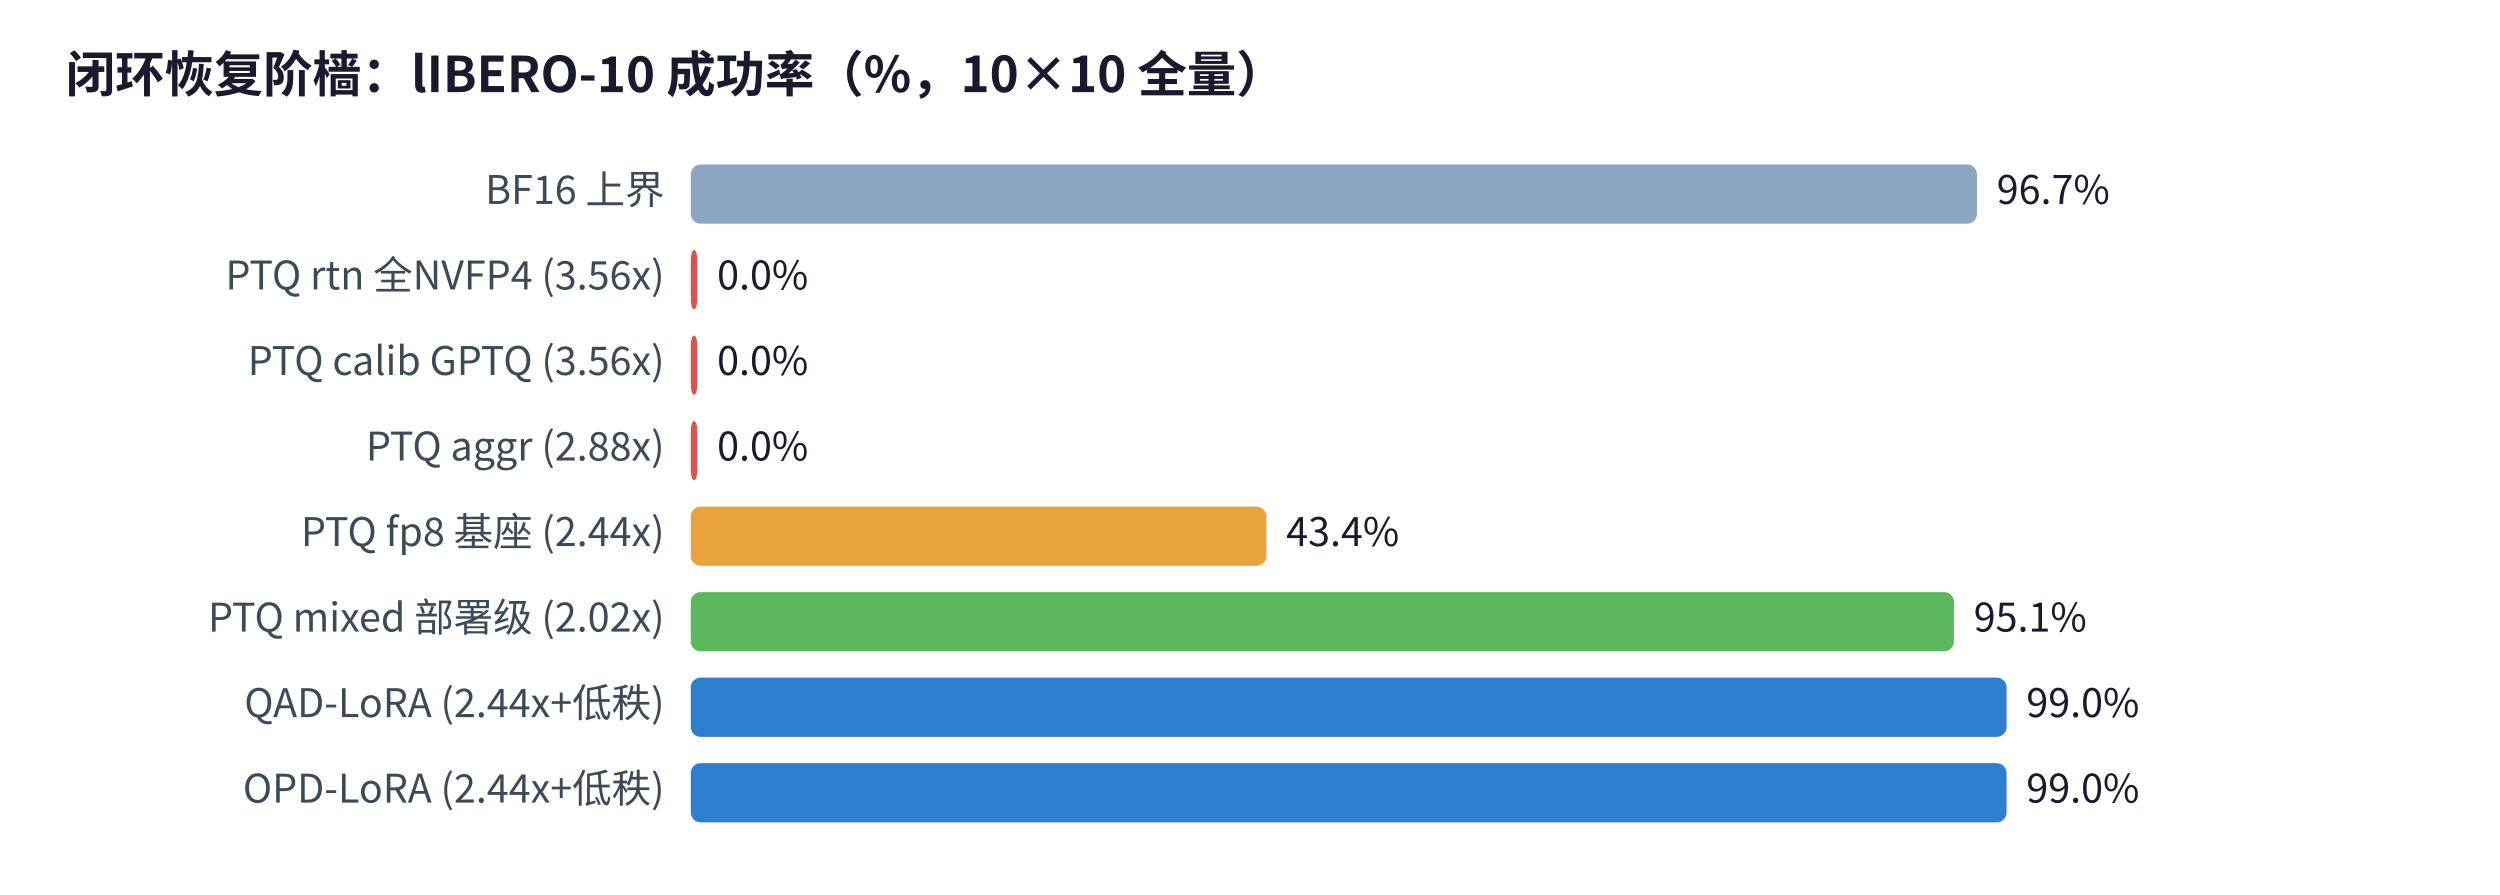
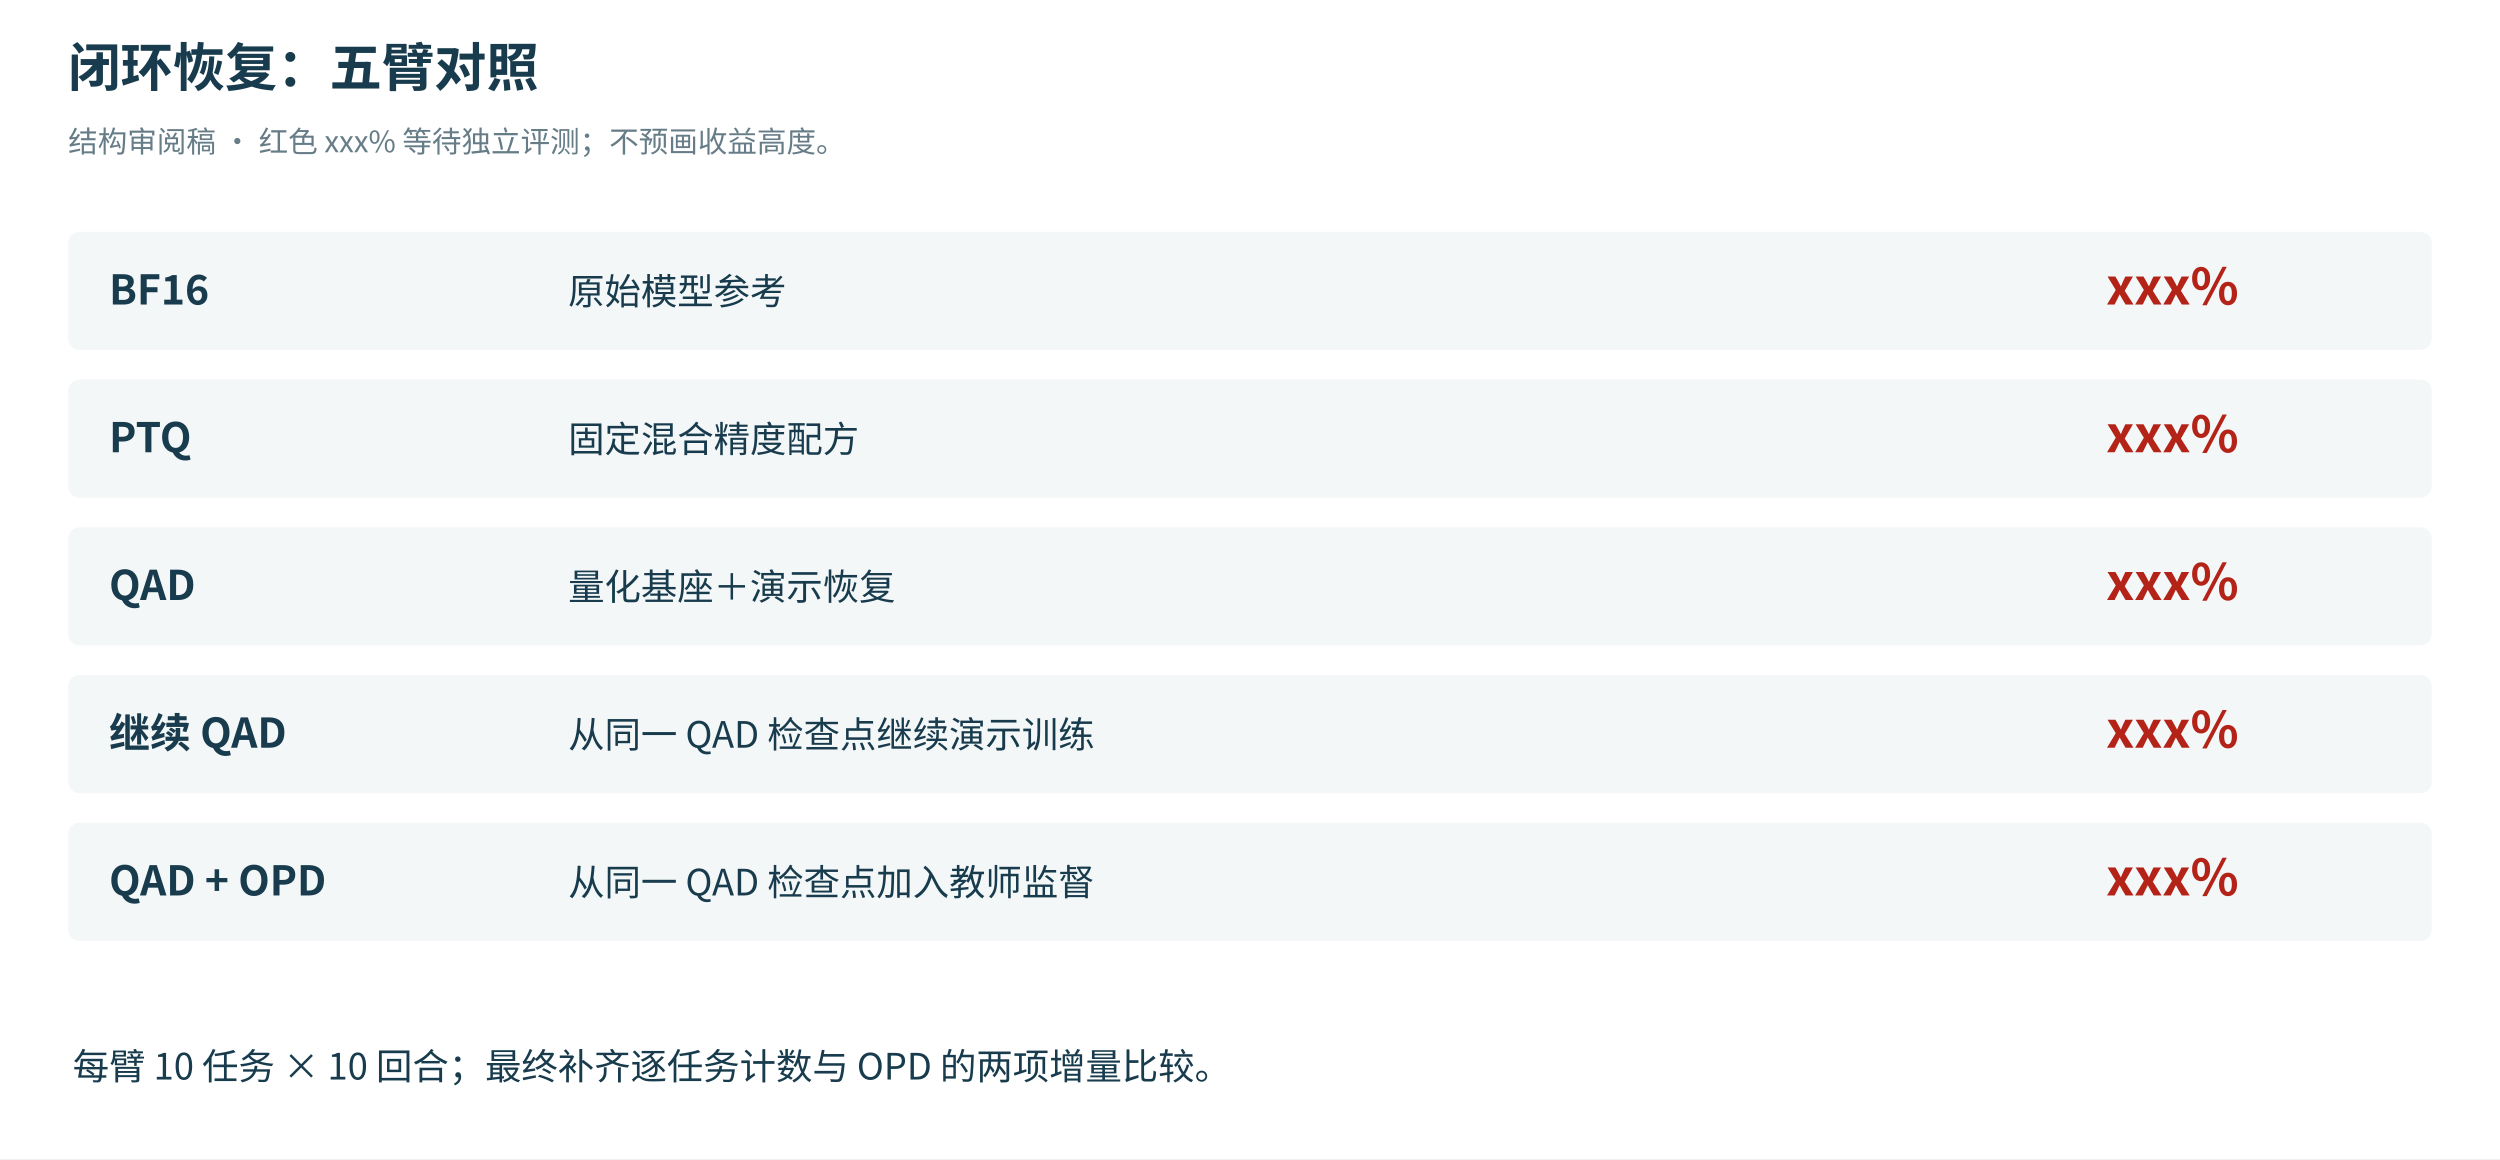
- <svg xmlns="http://www.w3.org/2000/svg" width="760" height="272" viewBox="0 0 760 272" font-family="Noto Sans CJK SC,system-ui,sans-serif">
-   <rect width="760" height="272" fill="white" />
-   <text x="20" y="28" font-size="15" font-weight="600" fill="#1a1a2e">闭环恢复阶樯：lIBERO-10 成功率（%，10×10 全量）</text>
-   <text x="202" y="62" font-size="12" text-anchor="end" fill="#3c4a58">BF16 上界</text>
-   <rect x="210" y="50" width="391" height="18" rx="3" fill="#8aa6c1" />
-   <text x="607" y="62" font-size="12" fill="#1a1a2e">96.7%</text>
-   <text x="202" y="88" font-size="12" text-anchor="end" fill="#3c4a58">PTQ rtn 全NVFP4 (3.56x)</text>
-   <rect x="210" y="76" width="2" height="18" rx="3" fill="#d9534f" />
-   <text x="218" y="88" font-size="12" fill="#1a1a2e">0.0%</text>
-   <text x="202" y="114" font-size="12" text-anchor="end" fill="#3c4a58">PTQ calib GPTQ (3.56x)</text>
-   <rect x="210" y="102" width="2" height="18" rx="3" fill="#d9534f" />
-   <text x="218" y="114" font-size="12" fill="#1a1a2e">0.0%</text>
-   <text x="202" y="140" font-size="12" text-anchor="end" fill="#3c4a58">PTQ aggr (2.88x)</text>
-   <rect x="210" y="128" width="2" height="18" rx="3" fill="#d9534f" />
-   <text x="218" y="140" font-size="12" fill="#1a1a2e">0.0%</text>
-   <text x="202" y="166" font-size="12" text-anchor="end" fill="#3c4a58">PTQ fp8 基座 (2.44x)</text>
-   <rect x="210" y="154" width="175" height="18" rx="3" fill="#e8a33d" />
-   <text x="391" y="166" font-size="12" fill="#1a1a2e">43.4%</text>
-   <text x="202" y="192" font-size="12" text-anchor="end" fill="#3c4a58">PTQ mixed 部署级 (2.02x)</text>
-   <rect x="210" y="180" width="384" height="18" rx="3" fill="#5cb85c" />
-   <text x="600" y="192" font-size="12" fill="#1a1a2e">95.1%</text>
-   <text x="202" y="218" font-size="12" text-anchor="end" fill="#3c4a58">QAD-LoRA (2.44x+低秩)</text>
-   <rect x="210" y="206" width="400" height="18" rx="3" fill="#2f7fd1" />
-   <text x="616" y="218" font-size="12" fill="#1a1a2e">99.0%</text>
-   <text x="202" y="244" font-size="12" text-anchor="end" fill="#3c4a58">OPD-LoRA (2.44x+低秩)</text>
-   <rect x="210" y="232" width="400" height="18" rx="3" fill="#2f7fd1" />
-   <text x="616" y="244" font-size="12" fill="#1a1a2e">99.0%</text>
+ <svg xmlns="http://www.w3.org/2000/svg" width="1100" height="510" viewBox="0 0 1100 510" role="img" aria-label="闭环恢复：五臂对照" font-family="Noto Sans CJK SC,Microsoft YaHei,sans-serif">
+   <rect width="100%" height="100%" fill="white" />
+   <text x="30" y="38" fill="#183c4d" font-size="23" font-weight="700" text-anchor="start">
+     <tspan dy="0" font-size="23">闭环恢复：五臂对照</tspan>
+   </text>
+   <text x="30" y="67" fill="#667c87" font-size="13" font-weight="400" text-anchor="start">
+     <tspan dy="0" font-size="13">结构审阅稿 · 红色 xxx% 等待独立评测；不预画收益高度。</tspan>
+   </text>
+   <rect x="30" y="102" width="1040" height="52" fill="#f4f7f8" stroke="none" rx="5" />
+   <text x="48" y="134" fill="#183c4d" font-size="18" font-weight="600" text-anchor="start">
+     <tspan dy="0" font-size="18">BF16</tspan>
+   </text>
+   <text x="250" y="134" fill="#183c4d" font-size="16" font-weight="400" text-anchor="start">
+     <tspan dy="0" font-size="16">原始模型参考</tspan>
+   </text>
+   <text x="985" y="134" fill="#b42318" font-size="22" font-weight="600" text-anchor="end">
+     <tspan dy="0" font-size="22">xxx%</tspan>
+   </text>
+   <rect x="30" y="167" width="1040" height="52" fill="#f4f7f8" stroke="none" rx="5" />
+   <text x="48" y="199" fill="#183c4d" font-size="18" font-weight="600" text-anchor="start">
+     <tspan dy="0" font-size="18">PTQ</tspan>
+   </text>
+   <text x="250" y="199" fill="#183c4d" font-size="16" font-weight="400" text-anchor="start">
+     <tspan dy="0" font-size="16">固定混合精度配方</tspan>
+   </text>
+   <text x="985" y="199" fill="#b42318" font-size="22" font-weight="600" text-anchor="end">
+     <tspan dy="0" font-size="22">xxx%</tspan>
+   </text>
+   <rect x="30" y="232" width="1040" height="52" fill="#f4f7f8" stroke="none" rx="5" />
+   <text x="48" y="264" fill="#183c4d" font-size="18" font-weight="600" text-anchor="start">
+     <tspan dy="0" font-size="18">QAD</tspan>
+   </text>
+   <text x="250" y="264" fill="#183c4d" font-size="16" font-weight="400" text-anchor="start">
+     <tspan dy="0" font-size="16">量化基座＋演示恢复</tspan>
+   </text>
+   <text x="985" y="264" fill="#b42318" font-size="22" font-weight="600" text-anchor="end">
+     <tspan dy="0" font-size="22">xxx%</tspan>
+   </text>
+   <rect x="30" y="297" width="1040" height="52" fill="#f4f7f8" stroke="none" rx="5" />
+   <text x="48" y="329" fill="#183c4d" font-size="18" font-weight="600" text-anchor="start">
+     <tspan dy="0" font-size="18">继续 QAD</tspan>
+   </text>
+   <text x="250" y="329" fill="#183c4d" font-size="16" font-weight="400" text-anchor="start">
+     <tspan dy="0" font-size="16">从同一 QAD 检查点继续演示训练</tspan>
+   </text>
+   <text x="985" y="329" fill="#b42318" font-size="22" font-weight="600" text-anchor="end">
+     <tspan dy="0" font-size="22">xxx%</tspan>
+   </text>
+   <rect x="30" y="362" width="1040" height="52" fill="#f4f7f8" stroke="none" rx="5" />
+   <text x="48" y="394" fill="#183c4d" font-size="18" font-weight="600" text-anchor="start">
+     <tspan dy="0" font-size="18">QAD + OPD</tspan>
+   </text>
+   <text x="250" y="394" fill="#183c4d" font-size="16" font-weight="400" text-anchor="start">
+     <tspan dy="0" font-size="16">从同一 QAD 检查点加入教师监督</tspan>
+   </text>
+   <text x="985" y="394" fill="#b42318" font-size="22" font-weight="600" text-anchor="end">
+     <tspan dy="0" font-size="22">xxx%</tspan>
+   </text>
+   <text x="32" y="475" fill="#183c4d" font-size="16" font-weight="400" text-anchor="start">
+     <tspan dy="0" font-size="16">每臂 10 任务 × 10 回合；最终补齐逐任务计数与 OPD 的两项增量比较。</tspan>
+   </text>
</svg>
